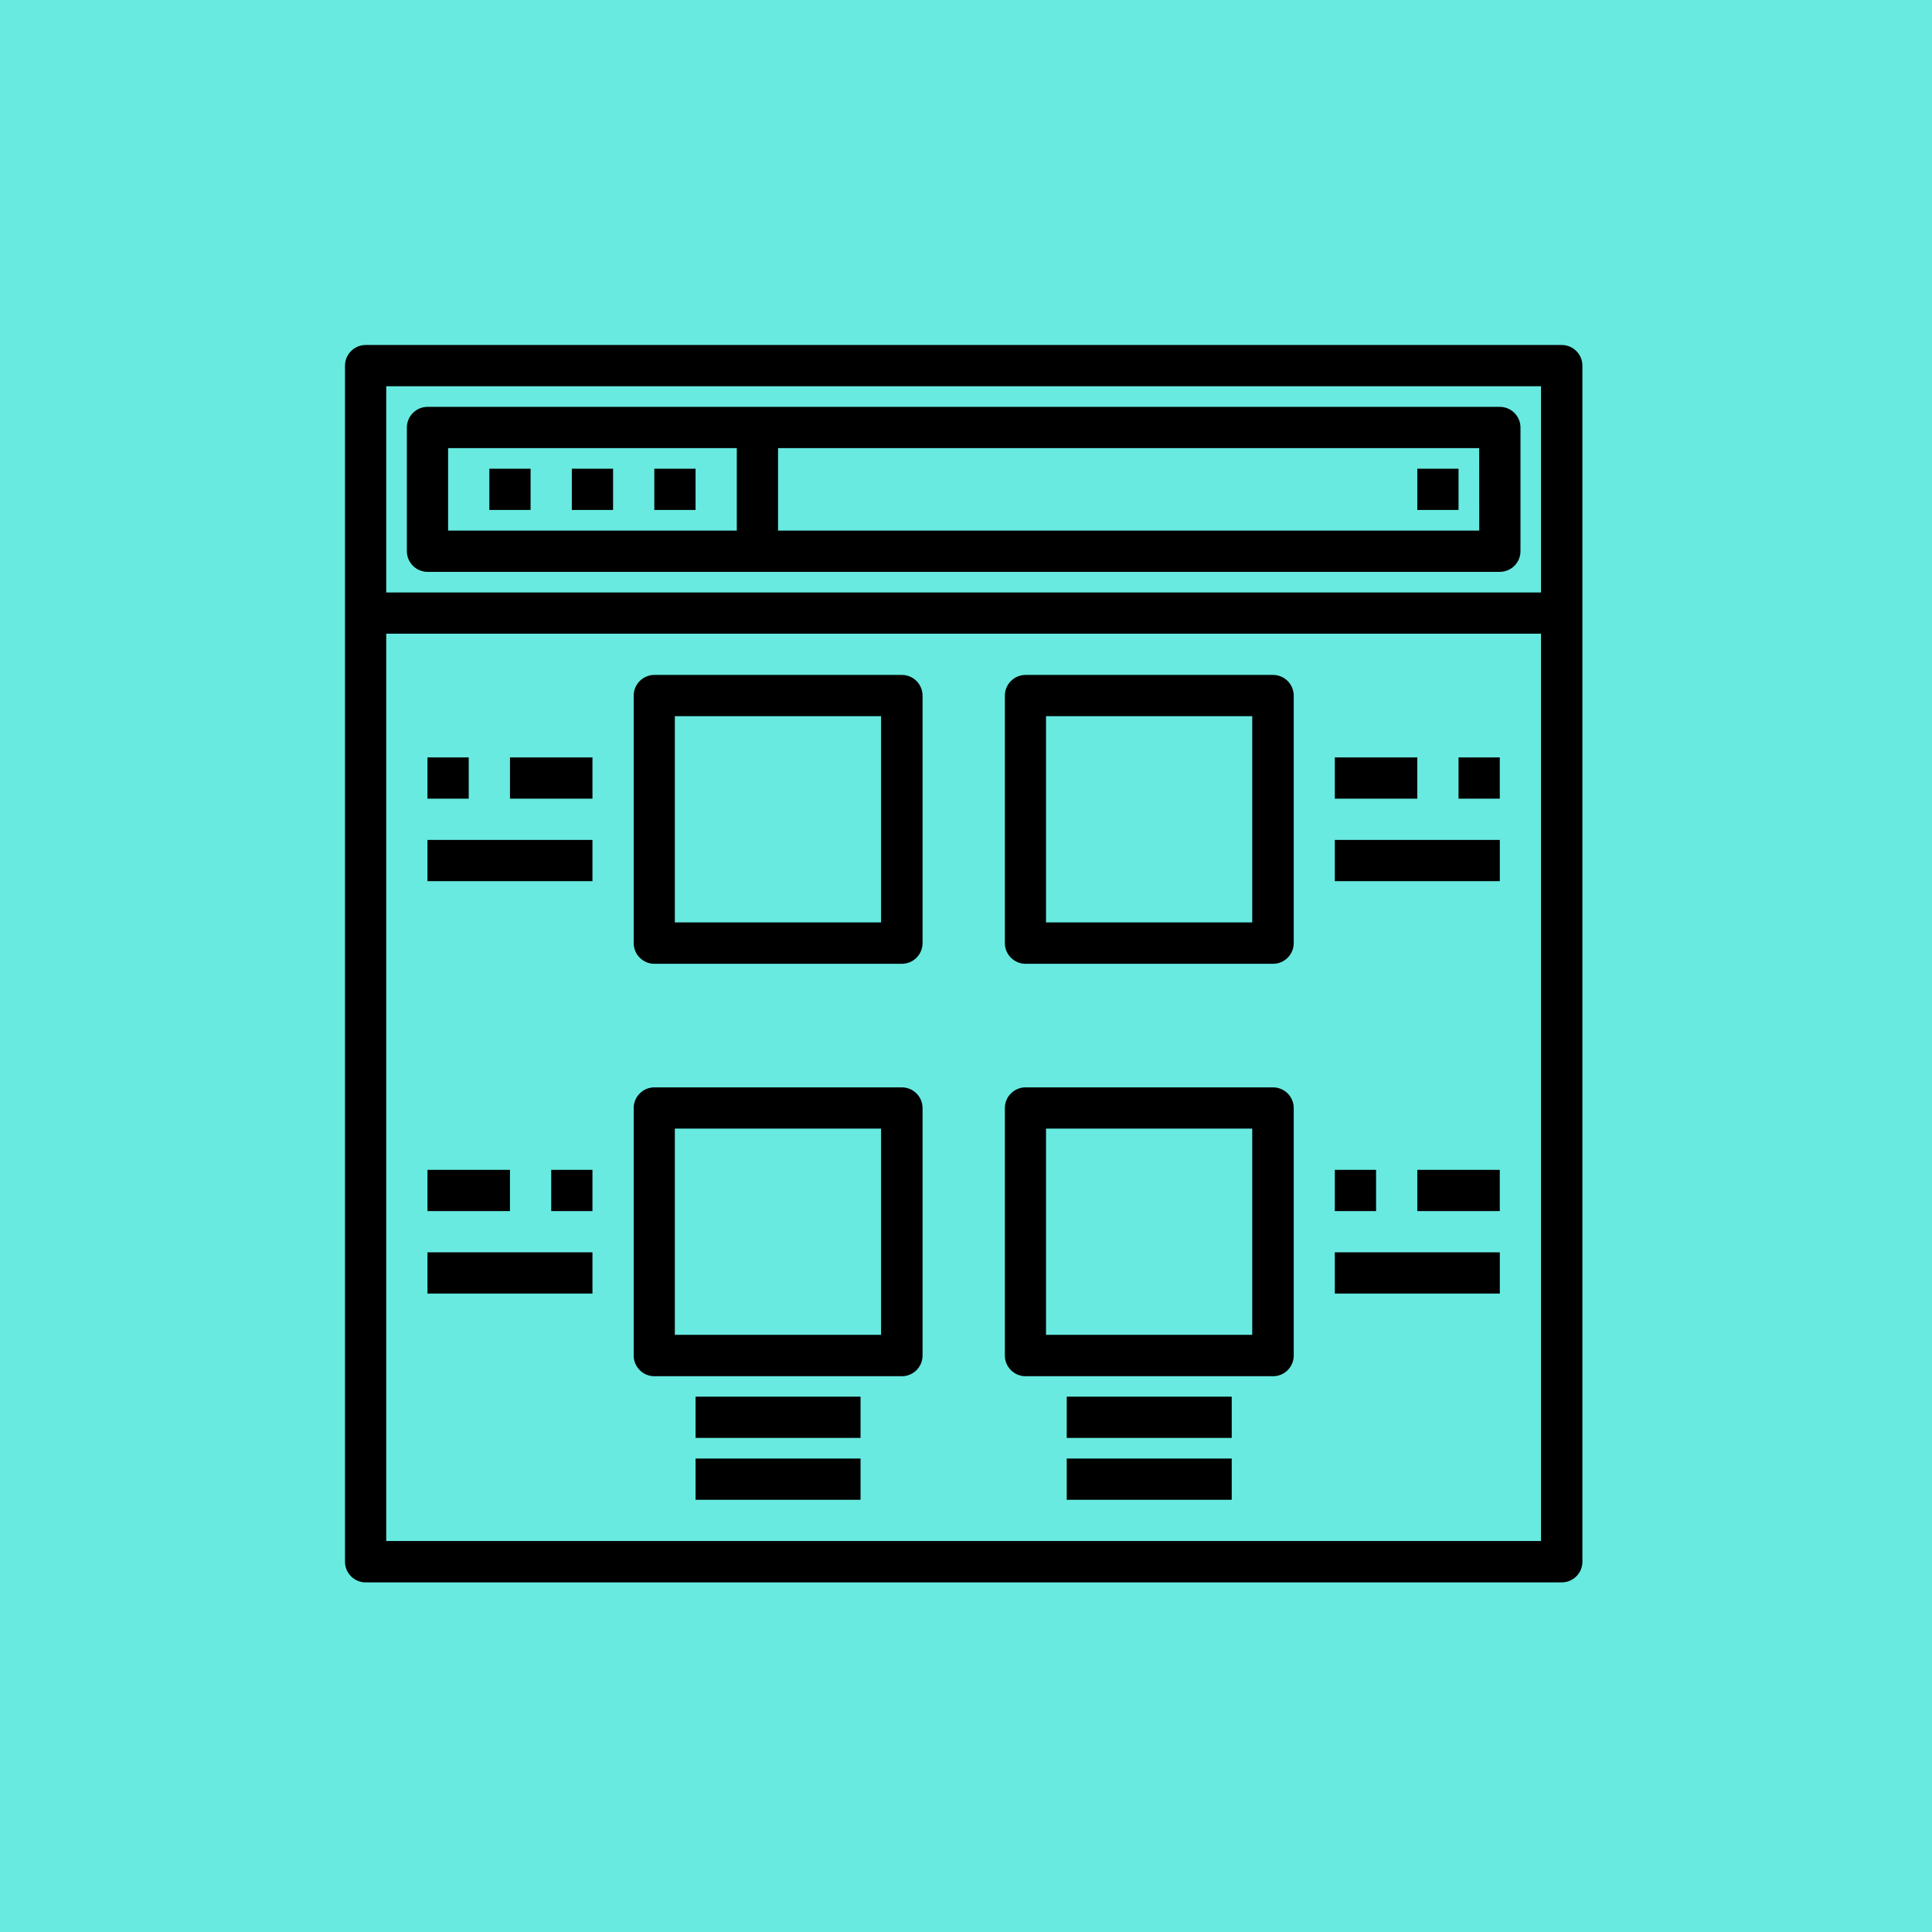
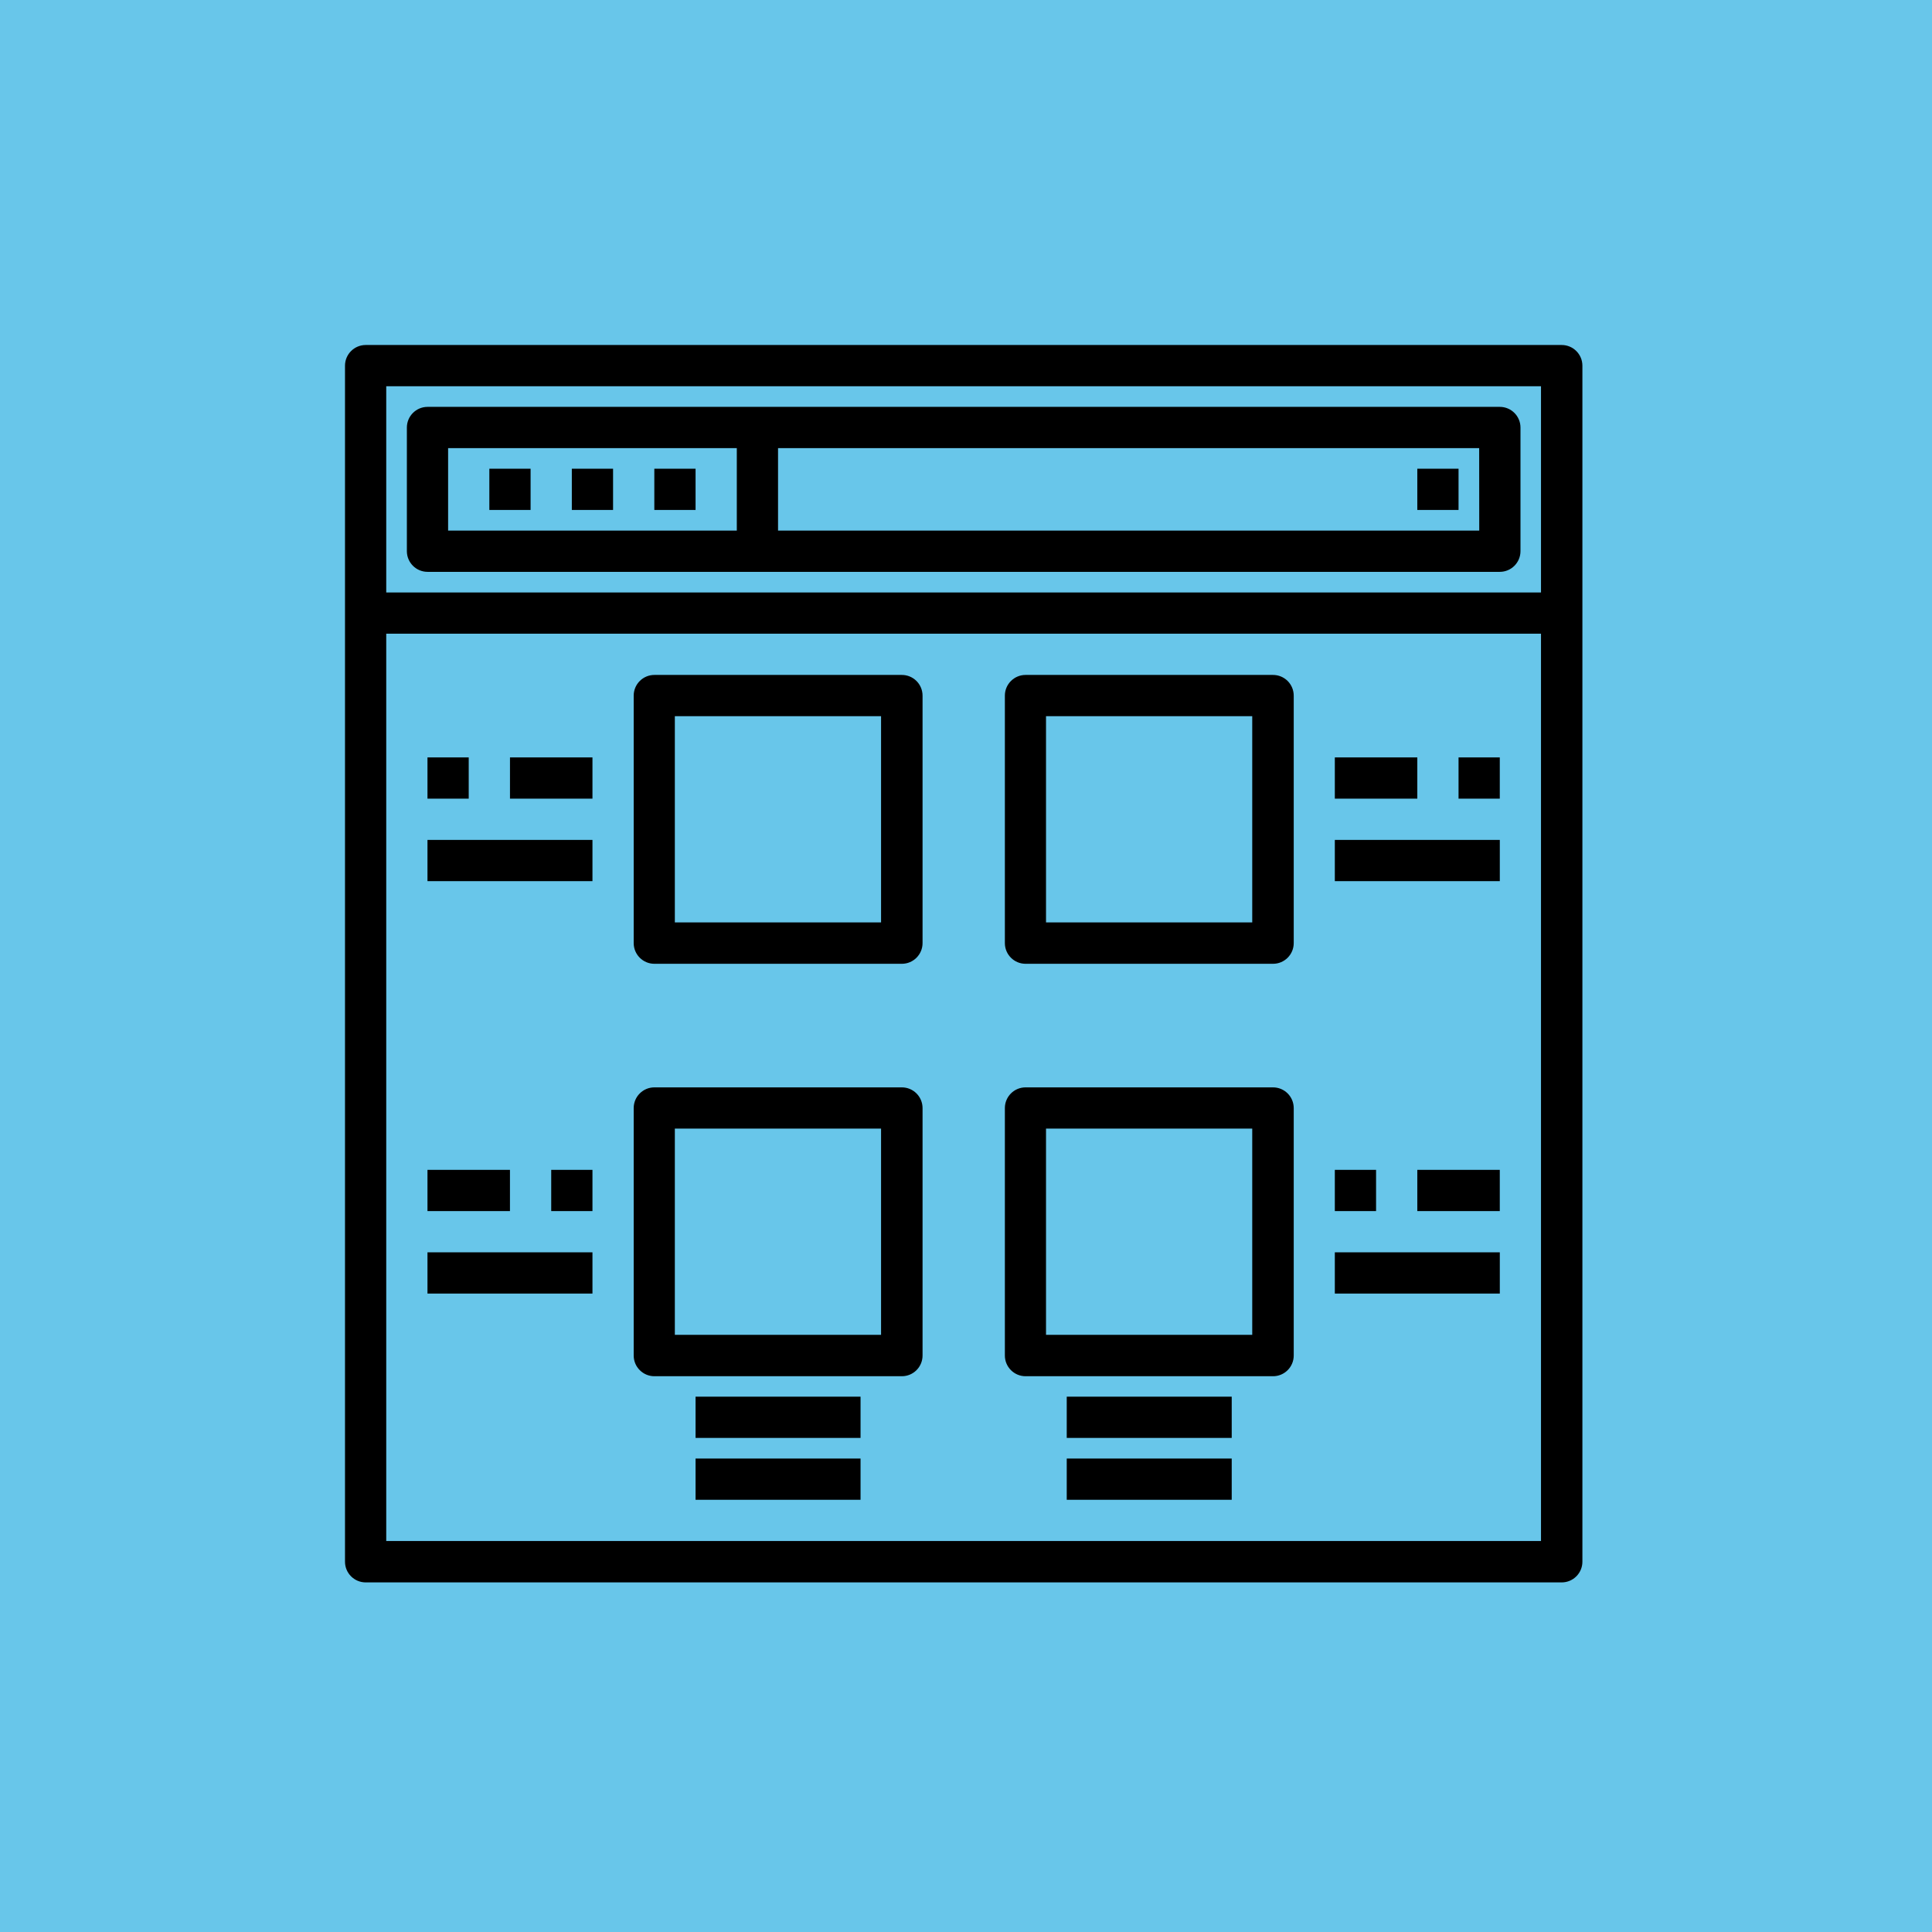
<svg xmlns="http://www.w3.org/2000/svg" width="84" height="84" viewBox="0 0 84 84">
  <g id="Grupo_1189279" data-name="Grupo 1189279" transform="translate(-393.711 -8777)">
-     <rect id="Rectángulo_459803" data-name="Rectángulo 459803" width="84" height="84" transform="translate(393.711 8777)" fill="#68eae0" />
+     <rect id="Rectángulo_459803" data-name="Rectángulo 459803" width="84" height="84" transform="translate(393.711 8777)" fill="#68c6ea" />
    <g id="imagenes" transform="translate(408.711 8792)">
      <path id="Trazado_1033005" data-name="Trazado 1033005" d="M52.9,0H.9A.9.9,0,0,0,0,.9v52a.9.9,0,0,0,.9.9h52a.9.9,0,0,0,.9-.9V.9A.9.9,0,0,0,52.9,0ZM52,1.793v8.966H1.793V1.793ZM1.793,52V12.552H52V52Zm0,0" />
      <path id="Trazado_1033006" data-name="Trazado 1033006" d="M56,48h1.793v1.793H56Zm0,0" transform="translate(-49.724 -42.621)" />
      <path id="Trazado_1033007" data-name="Trazado 1033007" d="M88,48h1.793v1.793H88Zm0,0" transform="translate(-78.138 -42.621)" />
      <path id="Trazado_1033008" data-name="Trazado 1033008" d="M120,48h1.793v1.793H120Zm0,0" transform="translate(-106.551 -42.621)" />
      <path id="Trazado_1033009" data-name="Trazado 1033009" d="M416,48h1.793v1.793H416Zm0,0" transform="translate(-369.378 -42.621)" />
      <path id="Trazado_1033010" data-name="Trazado 1033010" d="M24.9,31.173H71.518a.9.9,0,0,0,.9-.9V24.9a.9.9,0,0,0-.9-.9H24.9a.9.9,0,0,0-.9.9v5.379A.9.9,0,0,0,24.9,31.173Zm45.725-1.793H40.138V25.793H70.622ZM25.793,25.793H38.345v3.586H25.793Zm0,0" transform="translate(-21.31 -21.31)" />
      <path id="Trazado_1033011" data-name="Trazado 1033011" d="M123.655,128H112.9a.9.9,0,0,0-.9.9v10.759a.9.9,0,0,0,.9.9h10.759a.9.9,0,0,0,.9-.9V128.9A.9.9,0,0,0,123.655,128Zm-.9,10.759h-8.966v-8.966h8.966Zm0,0" transform="translate(-99.448 -113.655)" />
      <path id="Trazado_1033012" data-name="Trazado 1033012" d="M123.655,288H112.9a.9.9,0,0,0-.9.9v10.759a.9.9,0,0,0,.9.9h10.759a.9.9,0,0,0,.9-.9V288.9A.9.9,0,0,0,123.655,288Zm-.9,10.759h-8.966v-8.966h8.966Zm0,0" transform="translate(-99.448 -255.723)" />
      <path id="Trazado_1033013" data-name="Trazado 1033013" d="M32,160h1.793v1.793H32Zm0,0" transform="translate(-28.414 -142.069)" />
      <path id="Trazado_1033014" data-name="Trazado 1033014" d="M64,160h3.586v1.793H64Zm0,0" transform="translate(-56.827 -142.069)" />
      <path id="Trazado_1033015" data-name="Trazado 1033015" d="M32,192h7.173v1.793H32Zm0,0" transform="translate(-28.414 -170.482)" />
      <path id="Trazado_1033016" data-name="Trazado 1033016" d="M267.655,128H256.9a.9.9,0,0,0-.9.9v10.759a.9.9,0,0,0,.9.9h10.759a.9.9,0,0,0,.9-.9V128.9A.9.9,0,0,0,267.655,128Zm-.9,10.759h-8.966v-8.966h8.966Zm0,0" transform="translate(-227.31 -113.655)" />
      <path id="Trazado_1033017" data-name="Trazado 1033017" d="M432,160h1.793v1.793H432Zm0,0" transform="translate(-383.585 -142.069)" />
      <path id="Trazado_1033018" data-name="Trazado 1033018" d="M384,160h3.586v1.793H384Zm0,0" transform="translate(-340.964 -142.069)" />
      <path id="Trazado_1033019" data-name="Trazado 1033019" d="M384,192h7.173v1.793H384Zm0,0" transform="translate(-340.964 -170.482)" />
      <path id="Trazado_1033020" data-name="Trazado 1033020" d="M80,320h1.793v1.793H80Zm0,0" transform="translate(-71.034 -284.137)" />
      <path id="Trazado_1033021" data-name="Trazado 1033021" d="M32,320h3.586v1.793H32Zm0,0" transform="translate(-28.414 -284.137)" />
      <path id="Trazado_1033022" data-name="Trazado 1033022" d="M32,352h7.173v1.793H32Zm0,0" transform="translate(-28.414 -312.551)" />
      <path id="Trazado_1033023" data-name="Trazado 1033023" d="M136,408h7.173v1.793H136Zm0,0" transform="translate(-120.758 -362.275)" />
      <path id="Trazado_1033024" data-name="Trazado 1033024" d="M136,432h7.173v1.793H136Zm0,0" transform="translate(-120.758 -383.585)" />
      <path id="Trazado_1033025" data-name="Trazado 1033025" d="M267.655,288H256.9a.9.9,0,0,0-.9.9v10.759a.9.9,0,0,0,.9.9h10.759a.9.9,0,0,0,.9-.9V288.9A.9.9,0,0,0,267.655,288Zm-.9,10.759h-8.966v-8.966h8.966Zm0,0" transform="translate(-227.31 -255.723)" />
      <path id="Trazado_1033026" data-name="Trazado 1033026" d="M384,320h1.793v1.793H384Zm0,0" transform="translate(-340.964 -284.137)" />
      <path id="Trazado_1033027" data-name="Trazado 1033027" d="M416,320h3.586v1.793H416Zm0,0" transform="translate(-369.378 -284.137)" />
      <path id="Trazado_1033028" data-name="Trazado 1033028" d="M384,352h7.173v1.793H384Zm0,0" transform="translate(-340.964 -312.551)" />
      <path id="Trazado_1033029" data-name="Trazado 1033029" d="M280,408h7.173v1.793H280Zm0,0" transform="translate(-248.62 -362.275)" />
      <path id="Trazado_1033030" data-name="Trazado 1033030" d="M280,432h7.173v1.793H280Zm0,0" transform="translate(-248.62 -383.585)" />
    </g>
  </g>
</svg>
